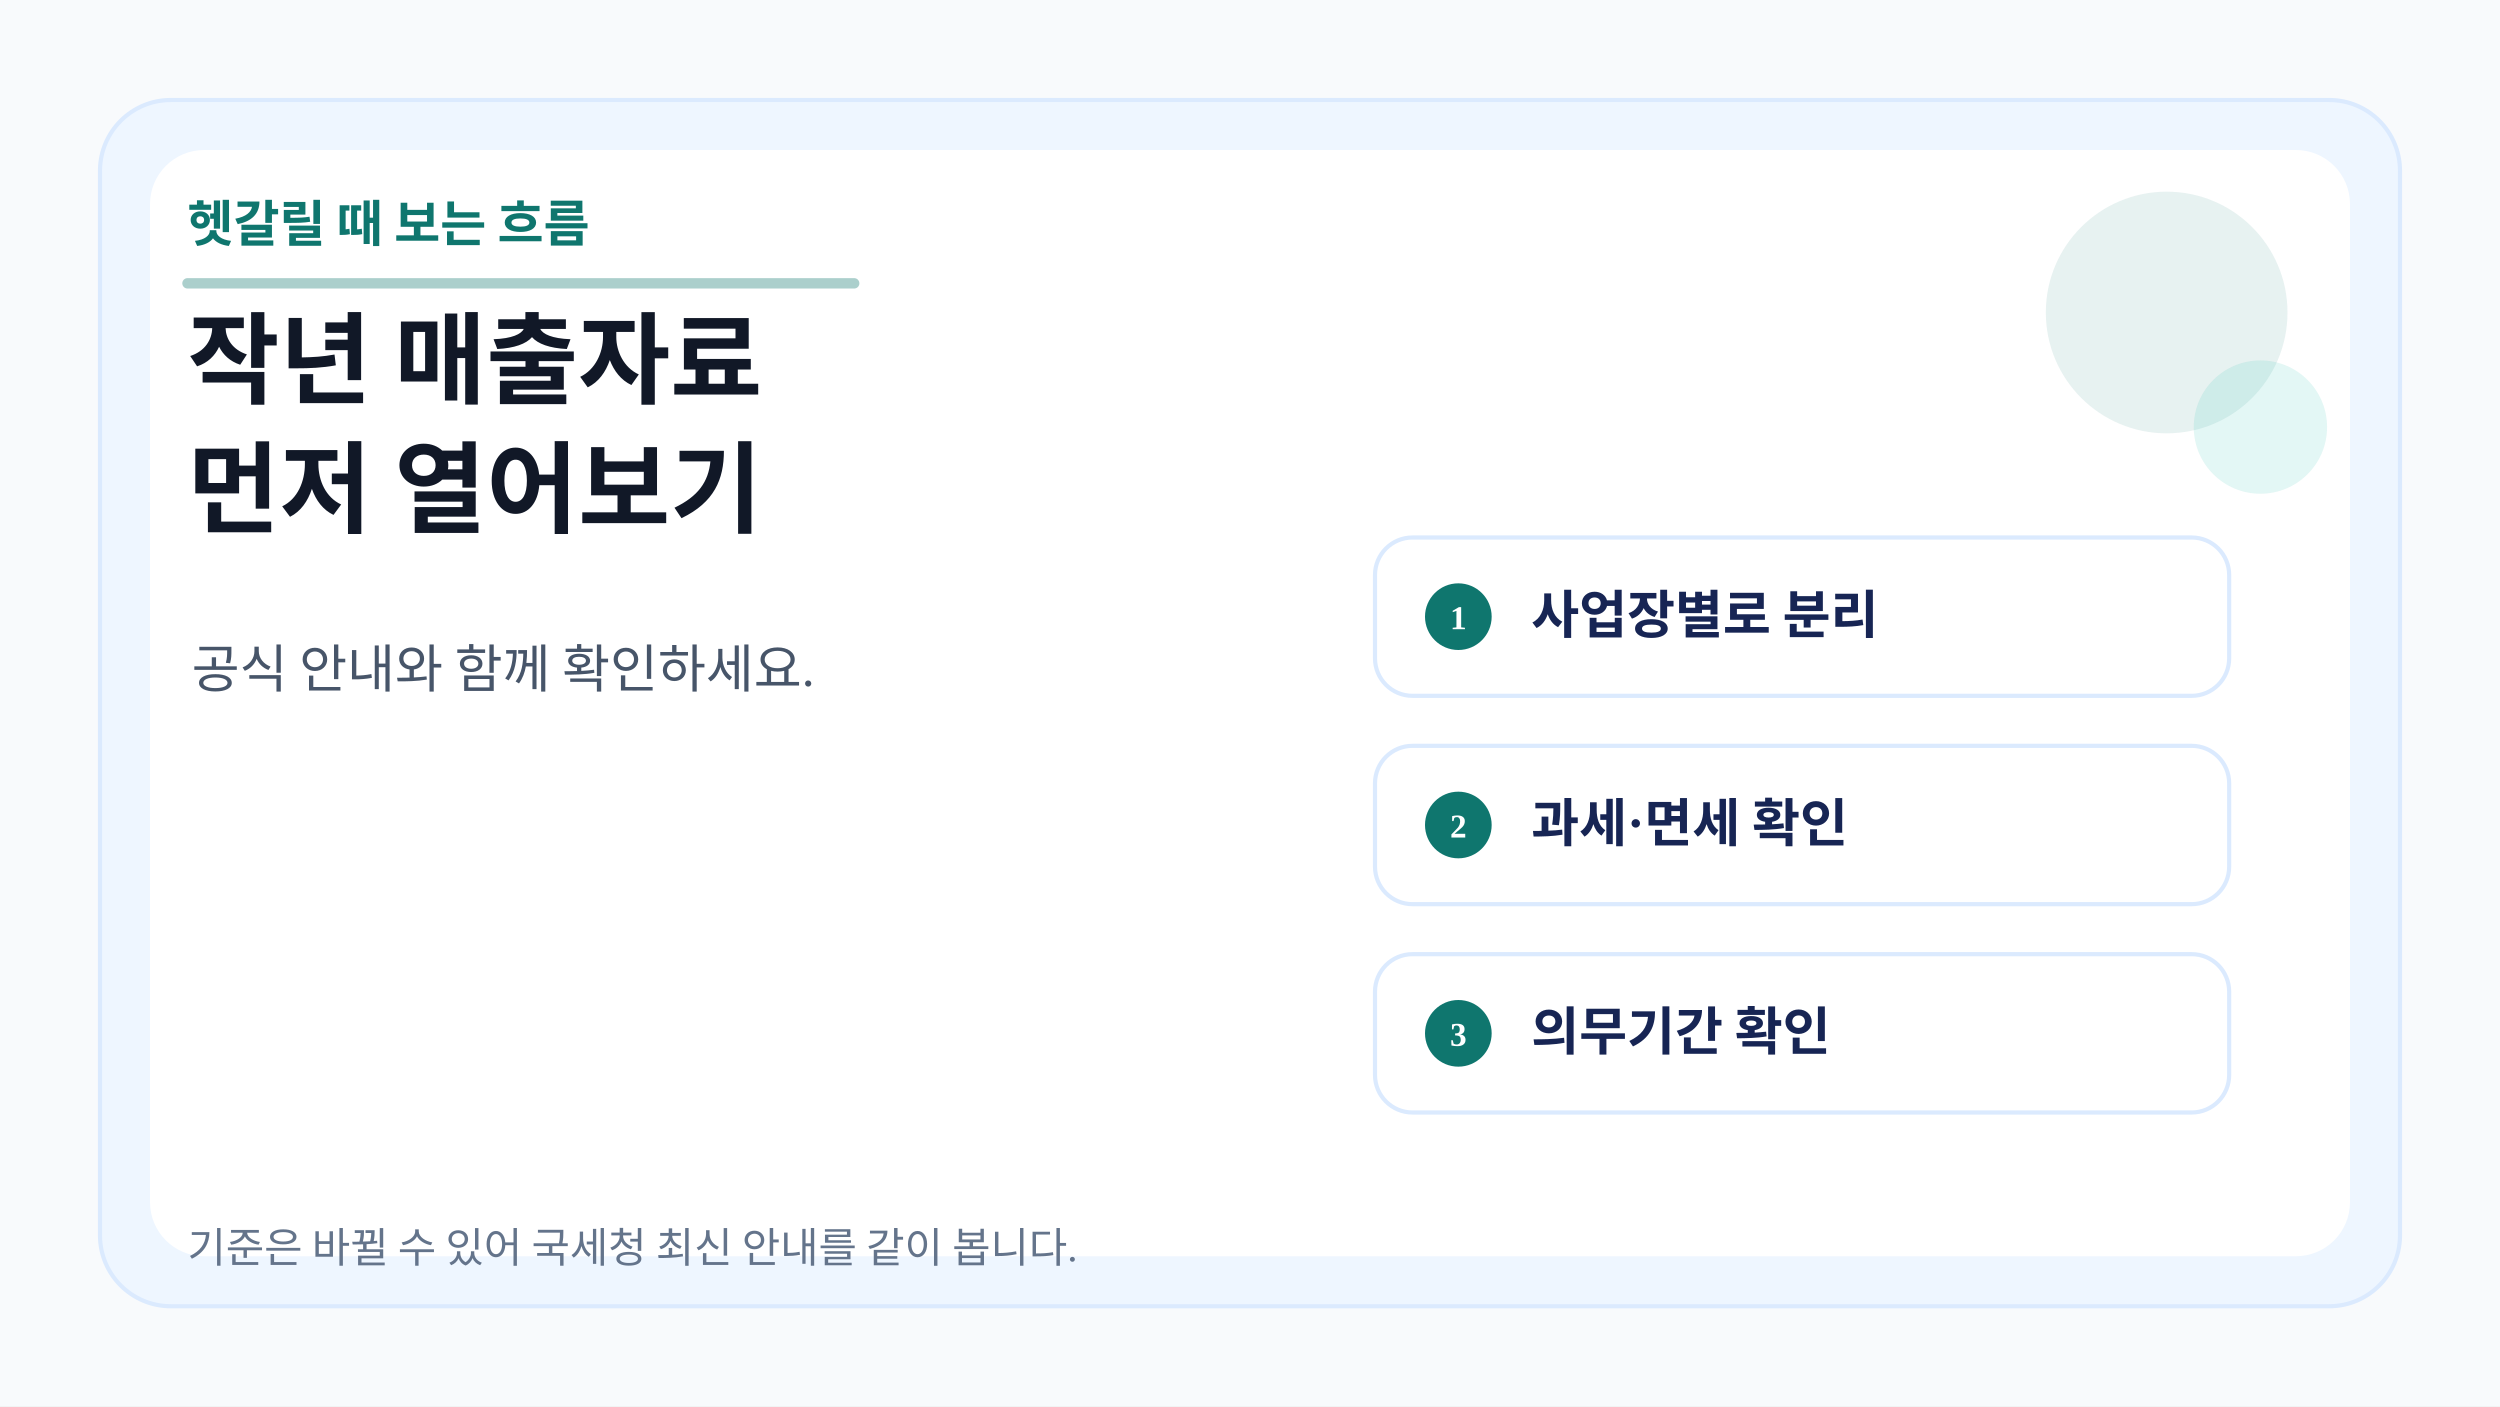
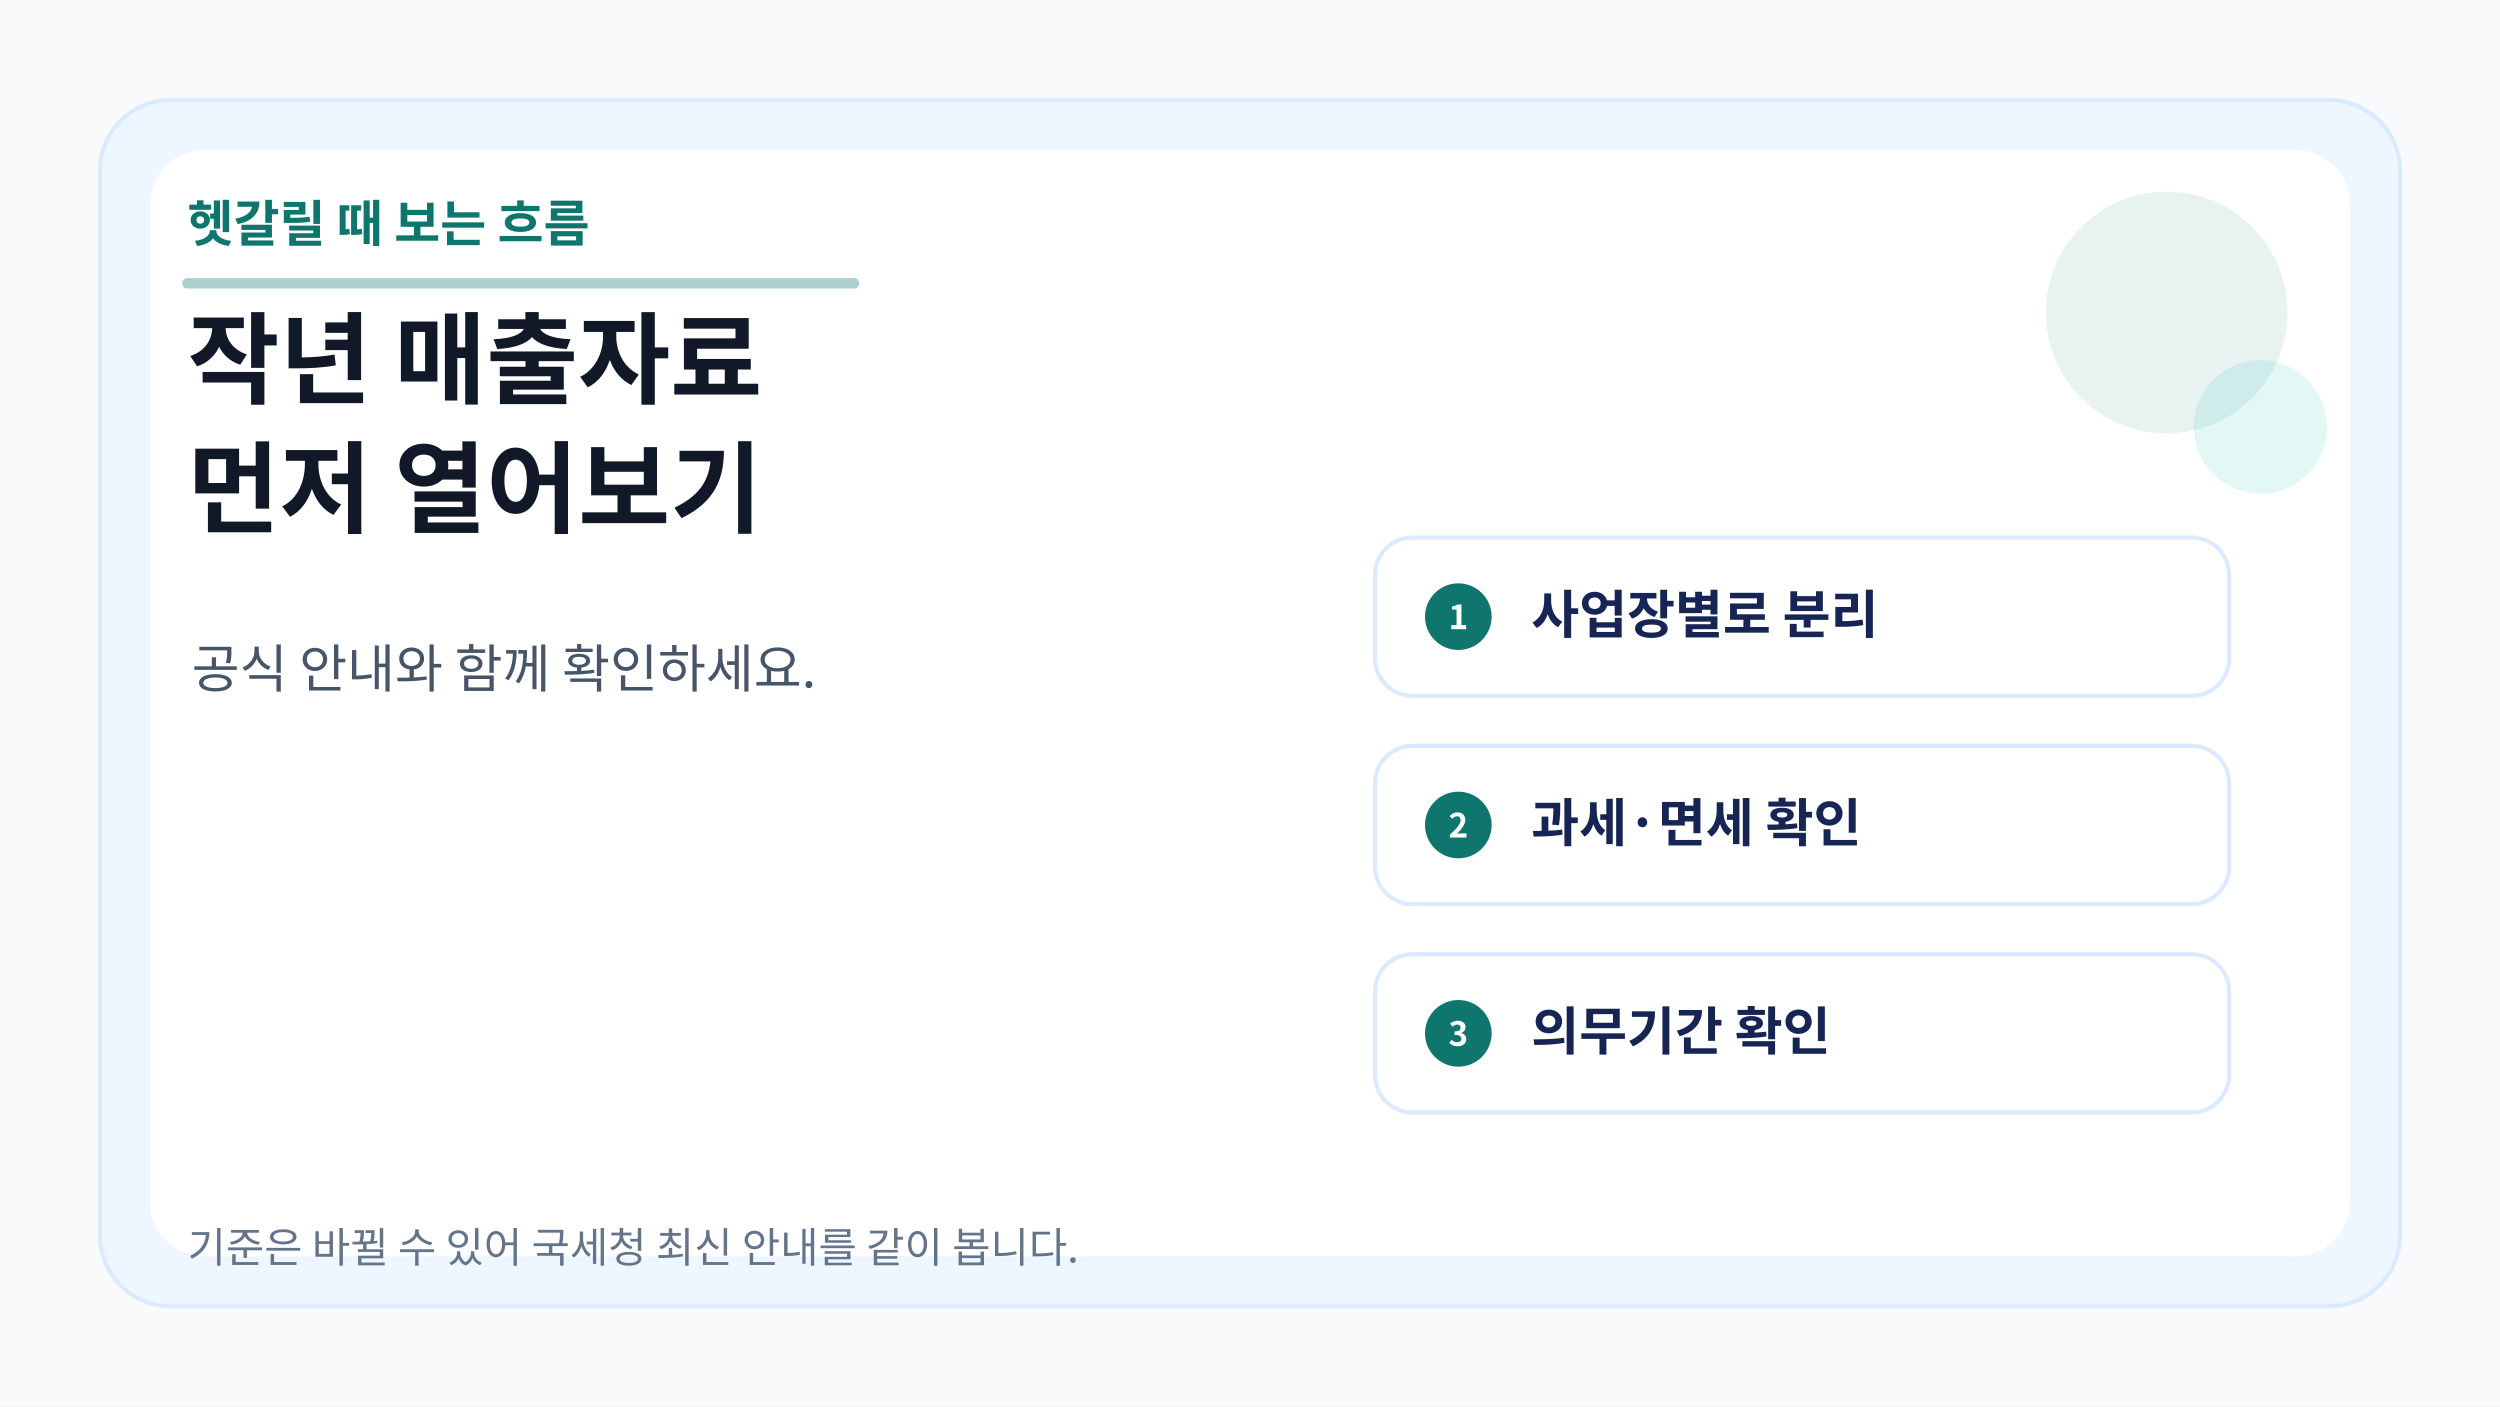
<svg xmlns="http://www.w3.org/2000/svg" width="1200" height="675" viewBox="0 0 1200 675">
  <rect width="1200" height="675" fill="#f8fafc" />
  <rect x="48" y="48" width="1104" height="579" rx="34" fill="#eef6ff" stroke="#dbeafe" stroke-width="2" />
  <rect x="72" y="72" width="1056" height="531" rx="26" fill="#fff" />
-   <text x="90" y="116" font-size="24" font-weight="700" fill="#0f766e">헷갈릴 때 보는 흐름</text>
+   <text x="90" y="116" font-family="Apple SD Gothic Neo, Nanum Gothic, Noto Sans CJK KR, Noto Sans KR, sans-serif" font-size="24" font-weight="700" fill="#0f766e">헷갈릴 때 보는 흐름</text>
  <line x1="90" y1="136" x2="410" y2="136" stroke="#0f766e" stroke-width="5" stroke-linecap="round" opacity="0.35" />
-   <text x="90" y="190" font-size="48" font-weight="800" fill="#111827">작년 매출자료</text>
-   <text x="90" y="252" font-size="48" font-weight="800" fill="#111827">먼저 열어보기</text>
-   <text x="92" y="330" font-size="25" fill="#475569">공식 안내와 함께 확인하세요.</text>
+   <text x="90" y="190" font-family="Apple SD Gothic Neo, Nanum Gothic, Noto Sans CJK KR, Noto Sans KR, sans-serif" font-size="48" font-weight="800" fill="#111827">작년 매출자료</text>
+   <text x="90" y="252" font-family="Apple SD Gothic Neo, Nanum Gothic, Noto Sans CJK KR, Noto Sans KR, sans-serif" font-size="48" font-weight="800" fill="#111827">먼저 열어보기</text>
+   <text x="92" y="330" font-family="Apple SD Gothic Neo, Nanum Gothic, Noto Sans CJK KR, Noto Sans KR, sans-serif" font-size="25" fill="#475569">공식 안내와 함께 확인하세요.</text>
  <rect x="660" y="258" width="410" height="76" rx="18" fill="#fff" stroke="#dbeafe" stroke-width="2" />
  <circle cx="700" cy="296" r="16" fill="#0f766e" />
-   <text x="700" y="302" font-size="16" font-weight="800" text-anchor="middle" fill="#fff">1</text>
-   <text x="735" y="304" font-size="25" font-weight="750" fill="#172554">사업장별로 분리</text>
+   <text x="700" y="302" font-family="Apple SD Gothic Neo, Nanum Gothic, Noto Sans CJK KR, Noto Sans KR, sans-serif" font-size="16" font-weight="800" text-anchor="middle" fill="#fff">1</text>
+   <text x="735" y="304" font-family="Apple SD Gothic Neo, Nanum Gothic, Noto Sans CJK KR, Noto Sans KR, sans-serif" font-size="25" font-weight="700" fill="#172554">사업장별로 분리</text>
  <rect x="660" y="358" width="410" height="76" rx="18" fill="#fff" stroke="#dbeafe" stroke-width="2" />
  <circle cx="700" cy="396" r="16" fill="#0f766e" />
-   <text x="700" y="402" font-size="16" font-weight="800" text-anchor="middle" fill="#fff">2</text>
-   <text x="735" y="404" font-size="25" font-weight="750" fill="#172554">과세·면세 확인</text>
+   <text x="700" y="402" font-family="Apple SD Gothic Neo, Nanum Gothic, Noto Sans CJK KR, Noto Sans KR, sans-serif" font-size="16" font-weight="800" text-anchor="middle" fill="#fff">2</text>
+   <text x="735" y="404" font-family="Apple SD Gothic Neo, Nanum Gothic, Noto Sans CJK KR, Noto Sans KR, sans-serif" font-size="25" font-weight="700" fill="#172554">과세·면세 확인</text>
  <rect x="660" y="458" width="410" height="76" rx="18" fill="#fff" stroke="#dbeafe" stroke-width="2" />
  <circle cx="700" cy="496" r="16" fill="#0f766e" />
-   <text x="700" y="502" font-size="16" font-weight="800" text-anchor="middle" fill="#fff">3</text>
-   <text x="735" y="504" font-size="25" font-weight="750" fill="#172554">의무기간 확인</text>
-   <text x="90" y="606" font-size="20" fill="#64748b">기준은 바뀔 수 있어 국세청 최신 안내를 같이 봅니다.</text>
+   <text x="700" y="502" font-family="Apple SD Gothic Neo, Nanum Gothic, Noto Sans CJK KR, Noto Sans KR, sans-serif" font-size="16" font-weight="800" text-anchor="middle" fill="#fff">3</text>
+   <text x="735" y="504" font-family="Apple SD Gothic Neo, Nanum Gothic, Noto Sans CJK KR, Noto Sans KR, sans-serif" font-size="25" font-weight="700" fill="#172554">의무기간 확인</text>
+   <text x="90" y="606" font-family="Apple SD Gothic Neo, Nanum Gothic, Noto Sans CJK KR, Noto Sans KR, sans-serif" font-size="20" fill="#64748b">기준은 바뀔 수 있어 국세청 최신 안내를 같이 봅니다.</text>
  <circle cx="1040" cy="150" r="58" fill="#0f766e" opacity="0.10" />
  <circle cx="1085" cy="205" r="32" fill="#14b8a6" opacity="0.12" />
</svg>
